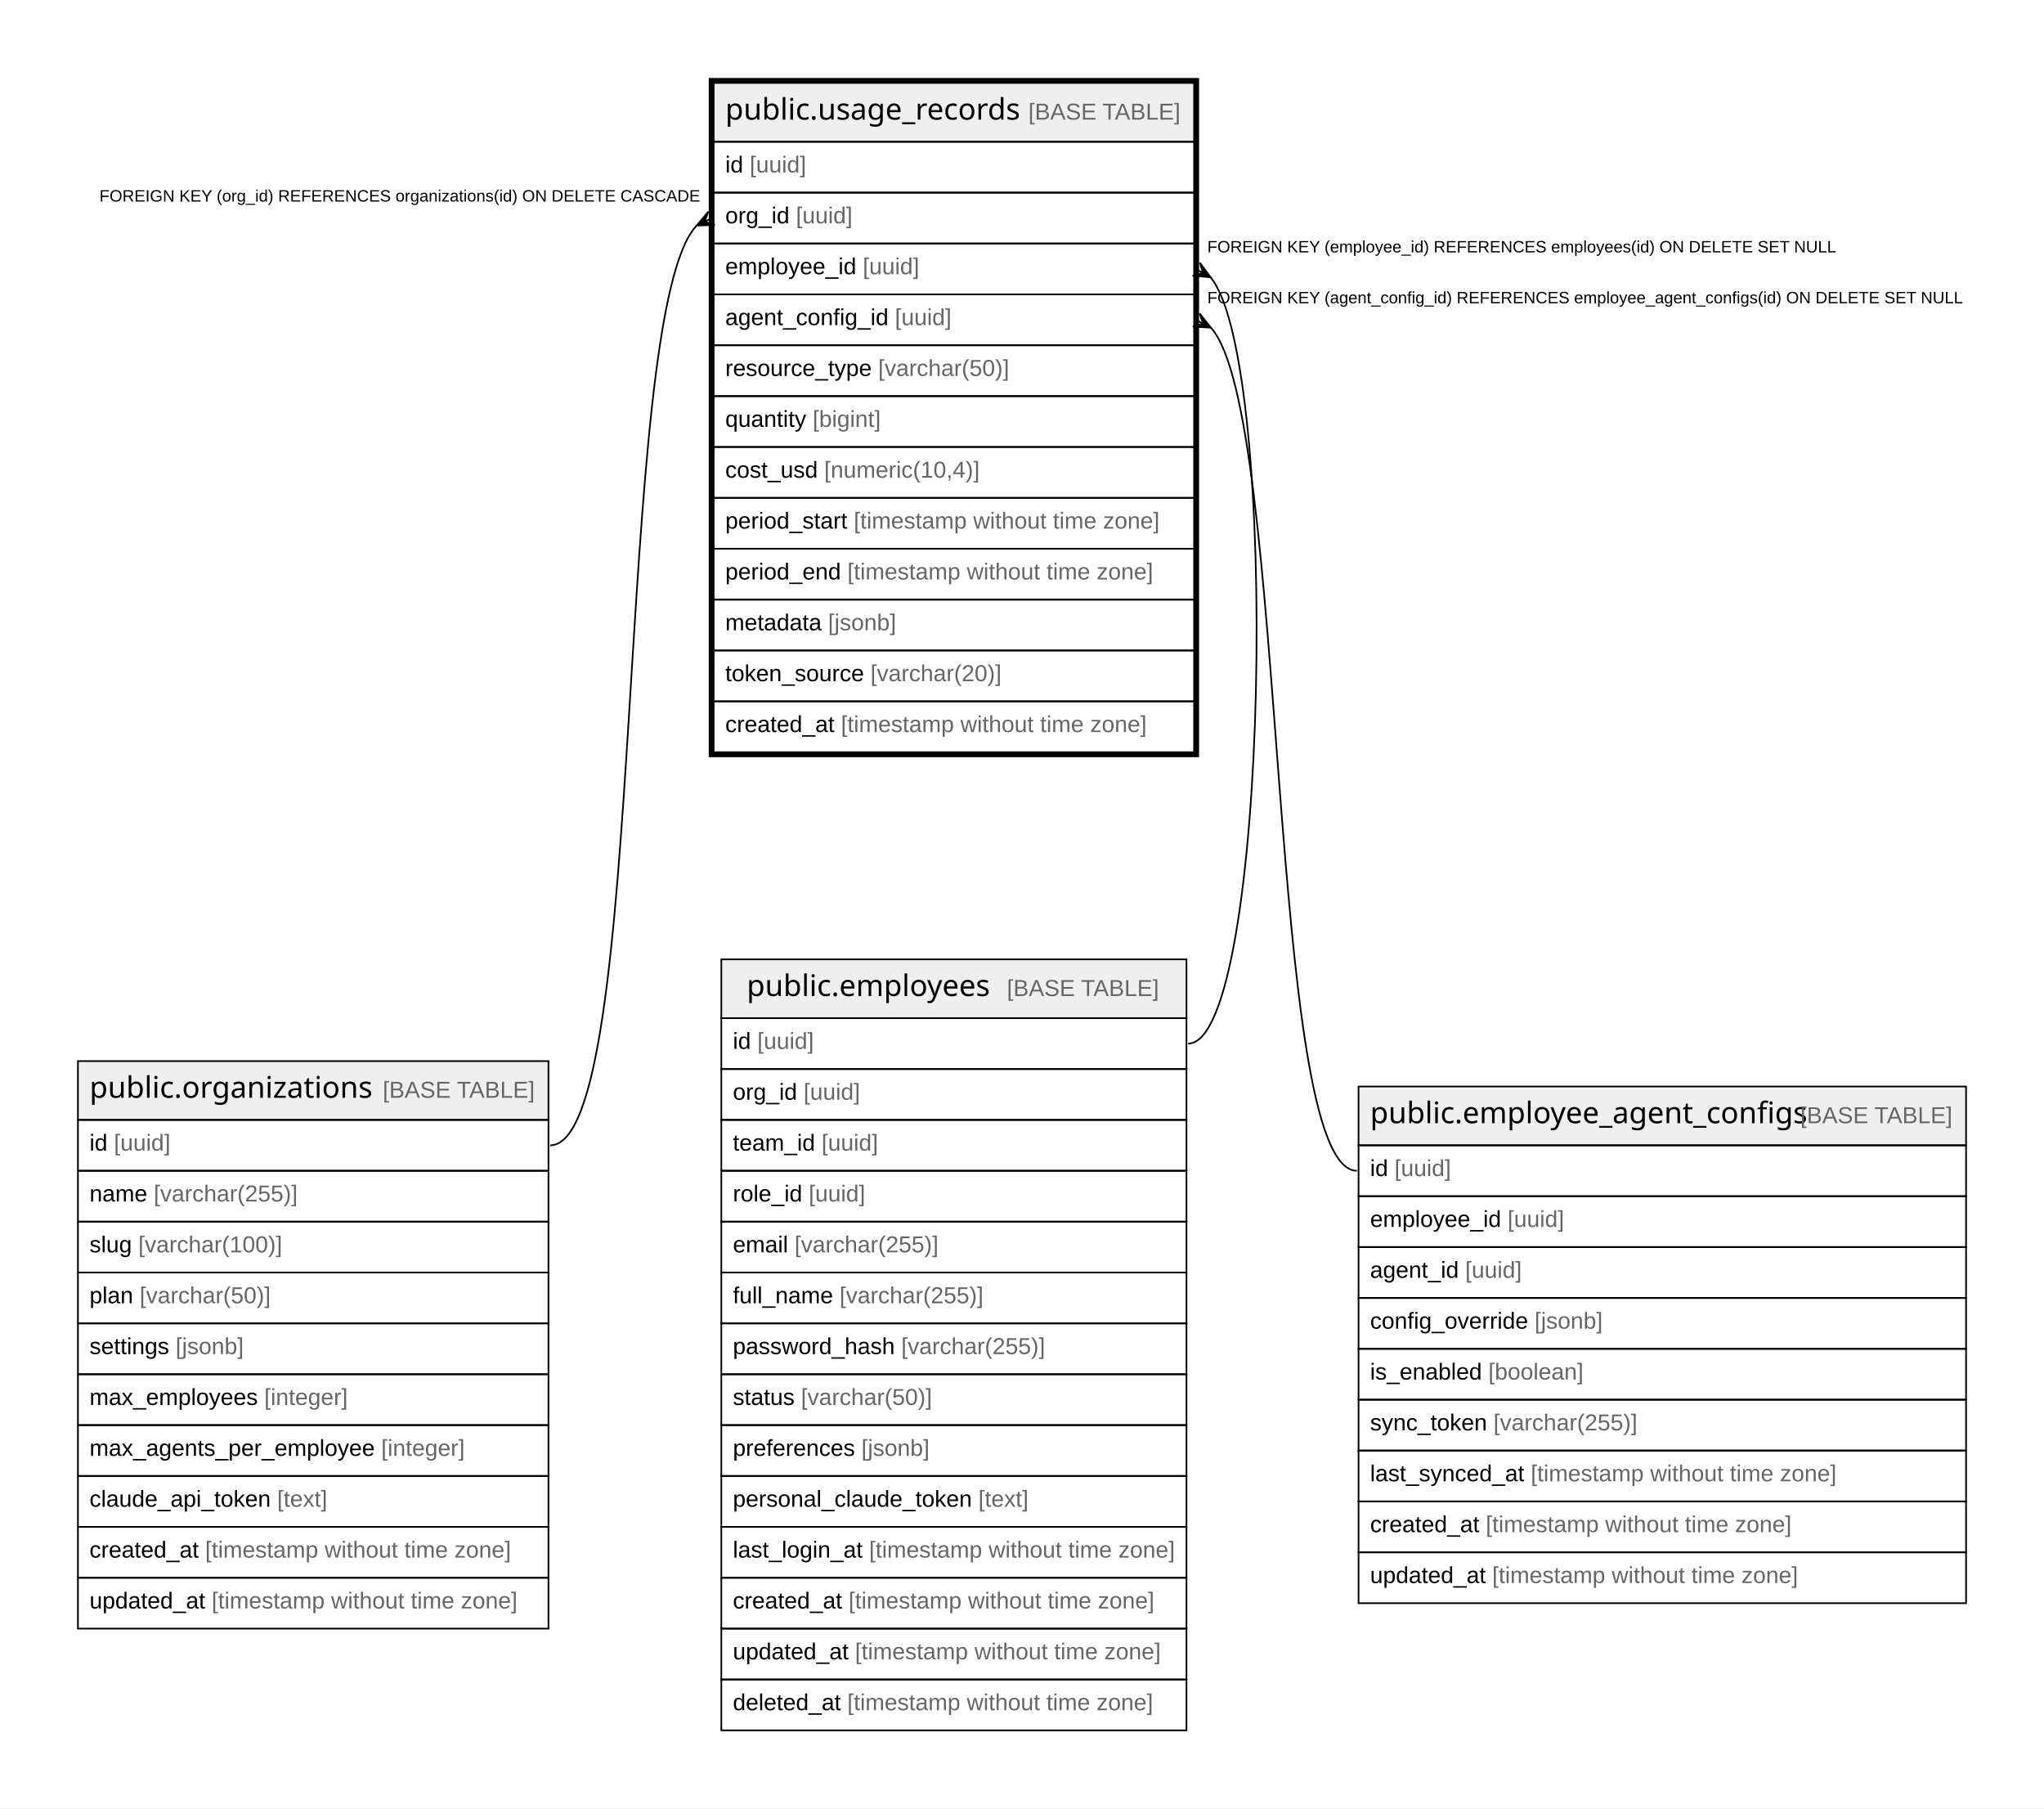
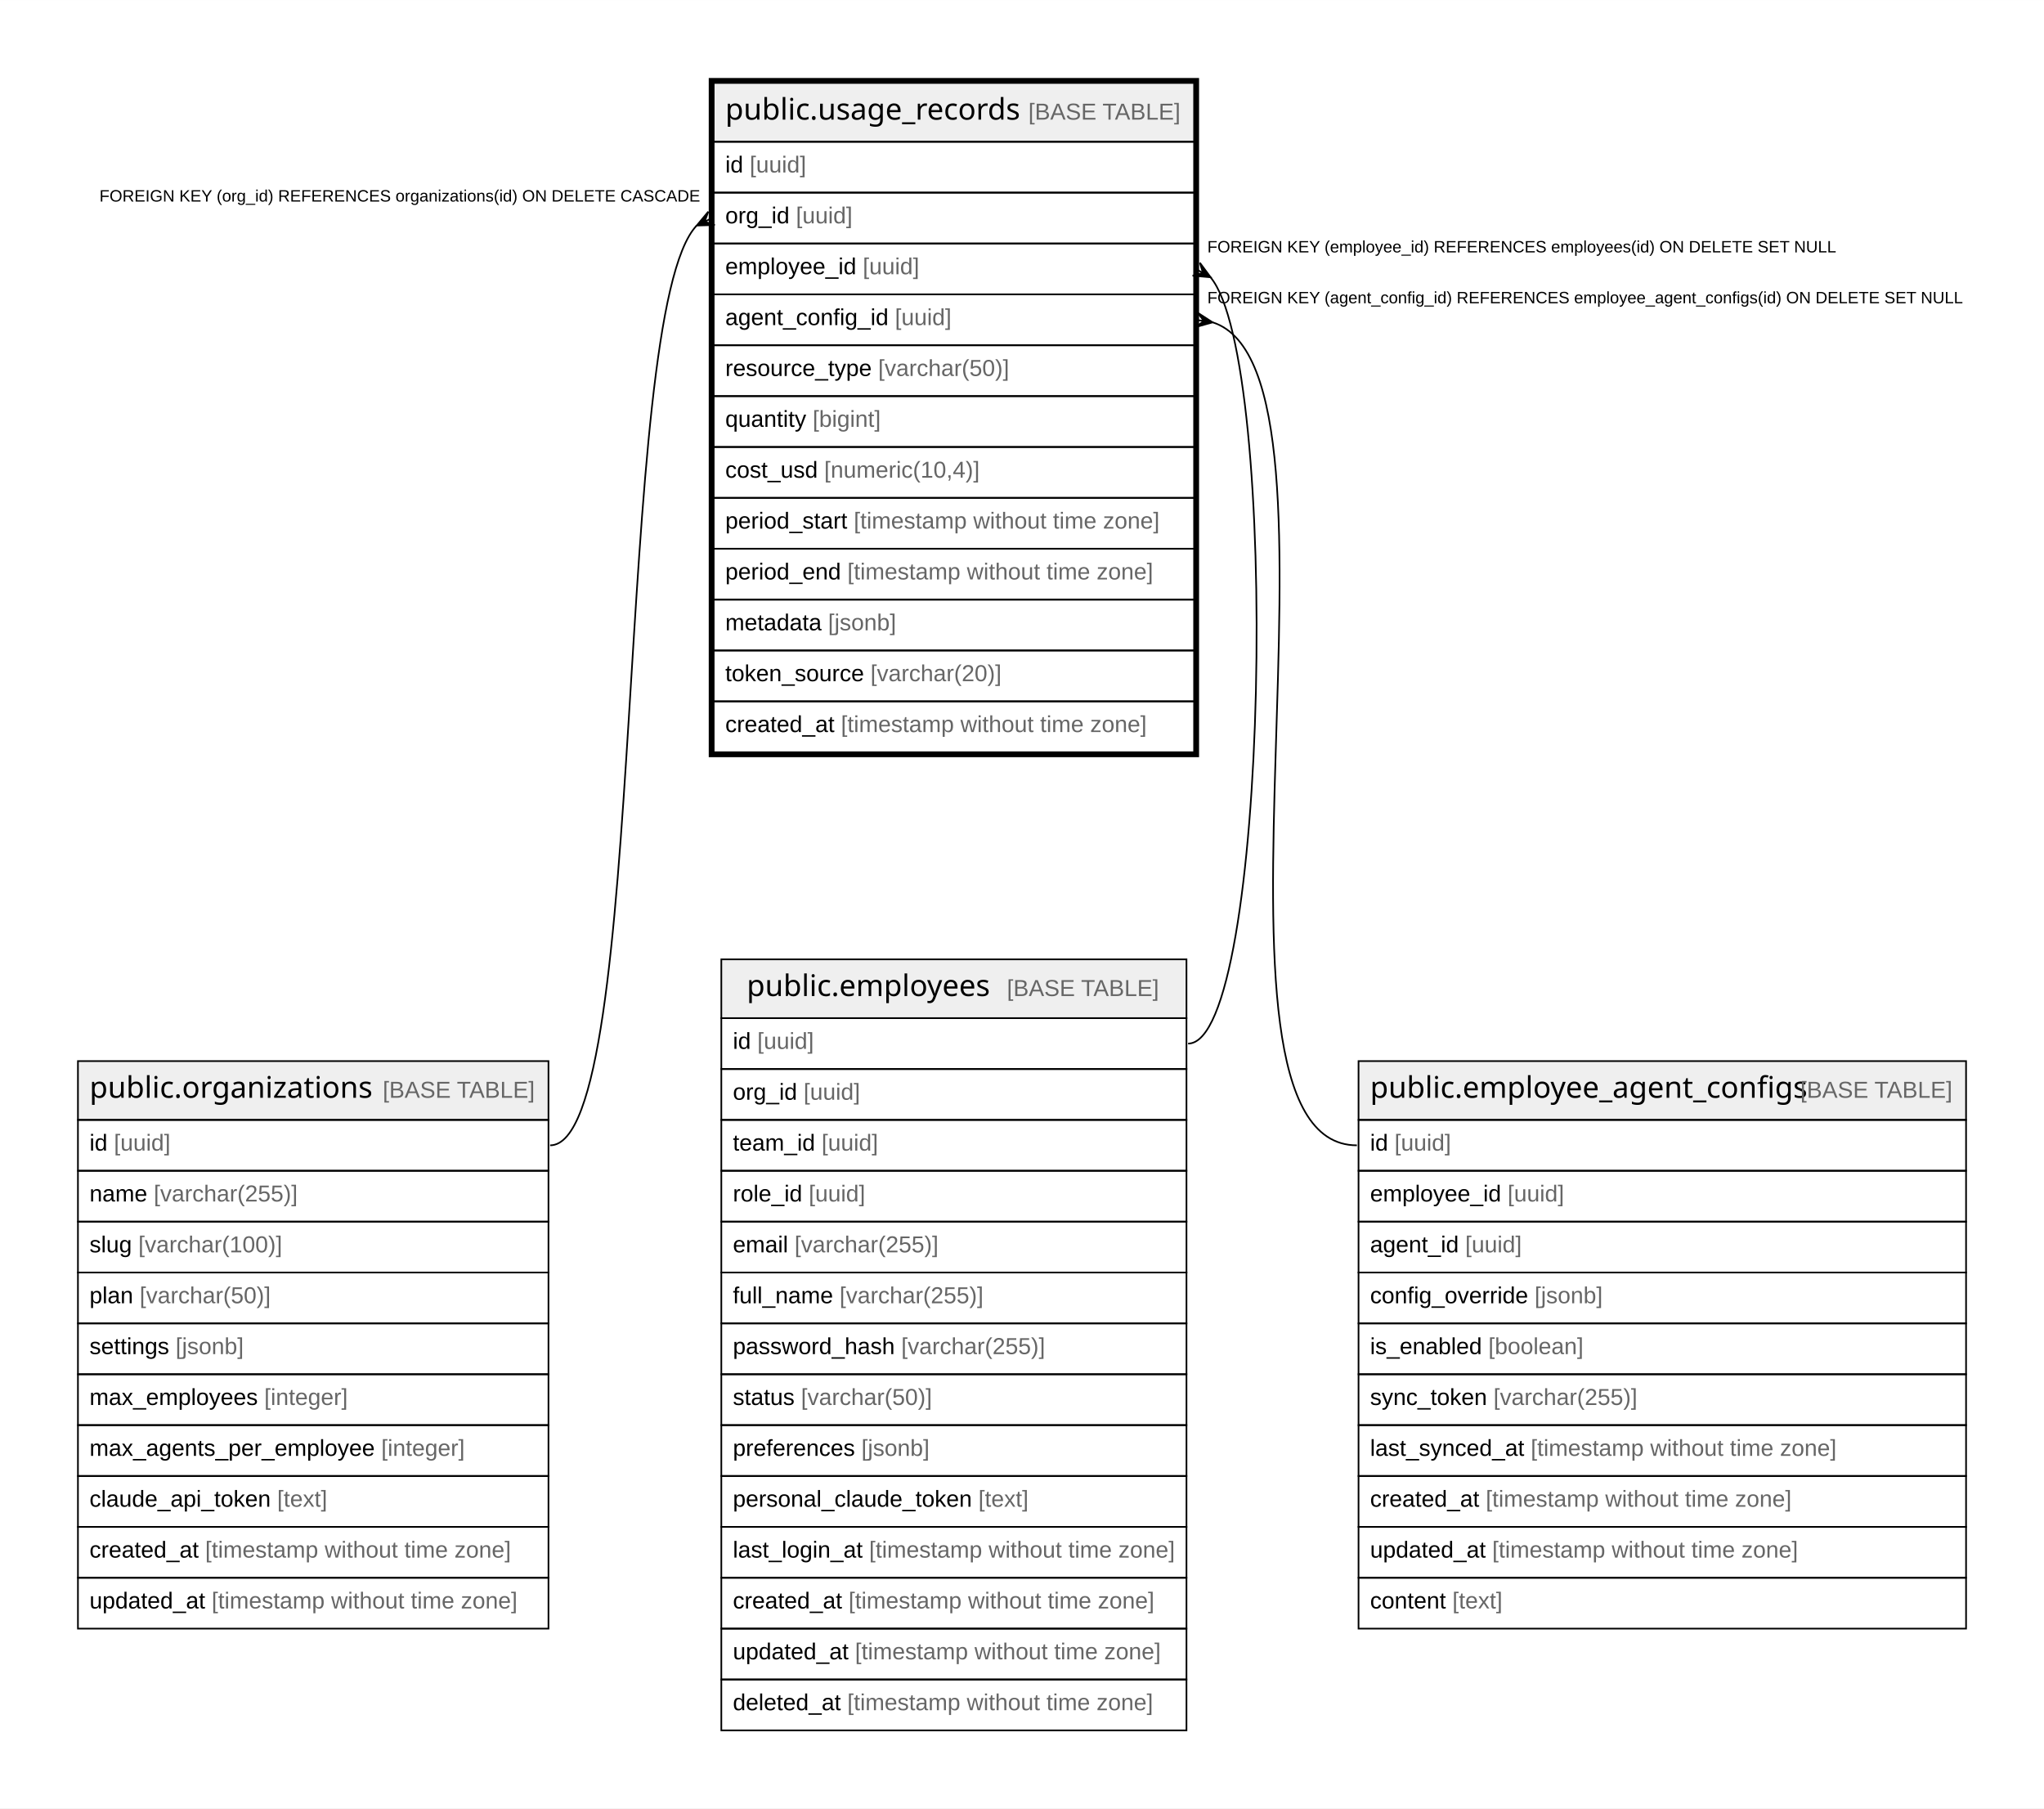
<svg xmlns="http://www.w3.org/2000/svg" width="1238pt" height="1095pt" viewBox="0.00 0.00 1237.83 1094.80">
  <g id="graph0" class="graph" transform="scale(1 1) rotate(0) translate(4 1090.8)">
    <polygon fill="white" stroke="none" points="-4,4 -4,-1090.8 1233.83,-1090.8 1233.83,4 -4,4" />
    <g id="node1" class="node">
      <polygon fill="#efefef" stroke="none" points="428.21,-1005 428.21,-1040.6 719.14,-1040.6 719.14,-1005 428.21,-1005" />
      <polygon fill="none" stroke="black" points="428.21,-1005 428.21,-1040.6 719.14,-1040.6 719.14,-1005 428.21,-1005" />
      <text text-anchor="start" x="435.21" y="-1018.4" font-family="Arial Bold" font-size="18.00">public.usage_records</text>
      <text text-anchor="start" x="587.65" y="-1018.4" font-family="Arial" font-size="14.00">    </text>
      <text text-anchor="start" x="618.77" y="-1018.4" font-family="Arial" font-size="14.00" fill="#666666">[BASE TABLE]</text>
      <polygon fill="none" stroke="black" points="428.21,-974.2 428.21,-1005 719.14,-1005 719.14,-974.2 428.21,-974.2" />
      <text text-anchor="start" x="435.21" y="-986.4" font-family="Arial" font-size="14.00">id </text>
      <text text-anchor="start" x="449.99" y="-986.4" font-family="Arial" font-size="14.00" fill="#666666">[uuid]</text>
      <polygon fill="none" stroke="black" points="428.21,-943.4 428.21,-974.2 719.14,-974.2 719.14,-943.4 428.21,-943.4" />
      <text text-anchor="start" x="435.21" y="-955.6" font-family="Arial" font-size="14.00">org_id </text>
      <text text-anchor="start" x="478.01" y="-955.6" font-family="Arial" font-size="14.00" fill="#666666">[uuid]</text>
      <polygon fill="none" stroke="black" points="428.21,-912.6 428.21,-943.4 719.14,-943.4 719.14,-912.6 428.21,-912.6" />
      <text text-anchor="start" x="435.21" y="-924.8" font-family="Arial" font-size="14.00">employee_id </text>
      <text text-anchor="start" x="518.48" y="-924.8" font-family="Arial" font-size="14.00" fill="#666666">[uuid]</text>
      <polygon fill="none" stroke="black" points="428.21,-881.8 428.21,-912.6 719.14,-912.6 719.14,-881.8 428.21,-881.8" />
      <text text-anchor="start" x="435.21" y="-894" font-family="Arial" font-size="14.00">agent_config_id </text>
      <text text-anchor="start" x="537.96" y="-894" font-family="Arial" font-size="14.00" fill="#666666">[uuid]</text>
      <polygon fill="none" stroke="black" points="428.21,-851 428.21,-881.8 719.14,-881.8 719.14,-851 428.21,-851" />
      <text text-anchor="start" x="435.21" y="-863.2" font-family="Arial" font-size="14.00">resource_type </text>
      <text text-anchor="start" x="527.81" y="-863.2" font-family="Arial" font-size="14.00" fill="#666666">[varchar(50)]</text>
      <polygon fill="none" stroke="black" points="428.21,-820.2 428.21,-851 719.14,-851 719.14,-820.2 428.21,-820.2" />
      <text text-anchor="start" x="435.21" y="-832.4" font-family="Arial" font-size="14.00">quantity </text>
      <text text-anchor="start" x="488.13" y="-832.4" font-family="Arial" font-size="14.00" fill="#666666">[bigint]</text>
      <polygon fill="none" stroke="black" points="428.21,-789.4 428.21,-820.2 719.14,-820.2 719.14,-789.4 428.21,-789.4" />
      <text text-anchor="start" x="435.21" y="-801.6" font-family="Arial" font-size="14.00">cost_usd </text>
      <text text-anchor="start" x="495.13" y="-801.6" font-family="Arial" font-size="14.00" fill="#666666">[numeric(10,4)]</text>
      <polygon fill="none" stroke="black" points="428.21,-758.6 428.21,-789.4 719.14,-789.4 719.14,-758.6 428.21,-758.6" />
      <text text-anchor="start" x="435.21" y="-770.8" font-family="Arial" font-size="14.00">period_start </text>
      <text text-anchor="start" x="513.03" y="-770.8" font-family="Arial" font-size="14.00" fill="#666666">[timestamp without time zone]</text>
      <polygon fill="none" stroke="black" points="428.21,-727.8 428.21,-758.6 719.14,-758.6 719.14,-727.8 428.21,-727.8" />
      <text text-anchor="start" x="435.21" y="-740" font-family="Arial" font-size="14.00">period_end </text>
      <text text-anchor="start" x="509.16" y="-740" font-family="Arial" font-size="14.00" fill="#666666">[timestamp without time zone]</text>
      <polygon fill="none" stroke="black" points="428.21,-697 428.21,-727.8 719.14,-727.8 719.14,-697 428.21,-697" />
      <text text-anchor="start" x="435.21" y="-709.2" font-family="Arial" font-size="14.00">metadata </text>
      <text text-anchor="start" x="497.47" y="-709.2" font-family="Arial" font-size="14.00" fill="#666666">[jsonb]</text>
      <polygon fill="none" stroke="black" points="428.21,-666.2 428.21,-697 719.14,-697 719.14,-666.2 428.21,-666.2" />
      <text text-anchor="start" x="435.21" y="-678.4" font-family="Arial" font-size="14.00">token_source </text>
      <text text-anchor="start" x="523.15" y="-678.4" font-family="Arial" font-size="14.00" fill="#666666">[varchar(20)]</text>
      <polygon fill="none" stroke="black" points="428.21,-635.4 428.21,-666.2 719.14,-666.2 719.14,-635.4 428.21,-635.4" />
      <text text-anchor="start" x="435.21" y="-647.6" font-family="Arial" font-size="14.00">created_at </text>
      <text text-anchor="start" x="505.26" y="-647.6" font-family="Arial" font-size="14.00" fill="#666666">[timestamp without time zone]</text>
      <polygon fill="none" stroke="black" stroke-width="3" points="426.71,-633.9 426.71,-1042.1 720.64,-1042.1 720.64,-633.9 426.71,-633.9" />
    </g>
    <g id="node2" class="node">
      <polygon fill="#efefef" stroke="none" points="43.2,-412.8 43.2,-448.4 328.15,-448.4 328.15,-412.8 43.2,-412.8" />
      <polygon fill="none" stroke="black" points="43.2,-412.8 43.2,-448.4 328.15,-448.4 328.15,-412.8 43.2,-412.8" />
      <text text-anchor="start" x="50.2" y="-426.2" font-family="Arial Bold" font-size="18.00">public.organizations</text>
      <text text-anchor="start" x="196.66" y="-426.2" font-family="Arial" font-size="14.00">    </text>
      <text text-anchor="start" x="227.78" y="-426.2" font-family="Arial" font-size="14.00" fill="#666666">[BASE TABLE]</text>
      <polygon fill="none" stroke="black" points="43.2,-382 43.2,-412.8 328.15,-412.8 328.15,-382 43.2,-382" />
      <text text-anchor="start" x="50.2" y="-394.2" font-family="Arial" font-size="14.00">id </text>
      <text text-anchor="start" x="64.99" y="-394.2" font-family="Arial" font-size="14.00" fill="#666666">[uuid]</text>
      <polygon fill="none" stroke="black" points="43.2,-351.2 43.2,-382 328.15,-382 328.15,-351.2 43.2,-351.2" />
      <text text-anchor="start" x="50.2" y="-363.4" font-family="Arial" font-size="14.00">name </text>
      <text text-anchor="start" x="89.11" y="-363.4" font-family="Arial" font-size="14.00" fill="#666666">[varchar(255)]</text>
      <polygon fill="none" stroke="black" points="43.2,-320.4 43.2,-351.2 328.15,-351.2 328.15,-320.4 43.2,-320.4" />
      <text text-anchor="start" x="50.2" y="-332.6" font-family="Arial" font-size="14.00">slug </text>
      <text text-anchor="start" x="79.77" y="-332.6" font-family="Arial" font-size="14.00" fill="#666666">[varchar(100)]</text>
      <polygon fill="none" stroke="black" points="43.2,-289.6 43.2,-320.4 328.15,-320.4 328.15,-289.6 43.2,-289.6" />
      <text text-anchor="start" x="50.2" y="-301.8" font-family="Arial" font-size="14.00">plan </text>
      <text text-anchor="start" x="80.56" y="-301.8" font-family="Arial" font-size="14.00" fill="#666666">[varchar(50)]</text>
      <polygon fill="none" stroke="black" points="43.2,-258.8 43.2,-289.6 328.15,-289.6 328.15,-258.8 43.2,-258.8" />
      <text text-anchor="start" x="50.2" y="-271" font-family="Arial" font-size="14.00">settings </text>
      <text text-anchor="start" x="102.34" y="-271" font-family="Arial" font-size="14.00" fill="#666666">[jsonb]</text>
      <polygon fill="none" stroke="black" points="43.2,-228 43.2,-258.8 328.15,-258.8 328.15,-228 43.2,-228" />
      <text text-anchor="start" x="50.2" y="-240.2" font-family="Arial" font-size="14.00">max_employees </text>
      <text text-anchor="start" x="156.03" y="-240.2" font-family="Arial" font-size="14.00" fill="#666666">[integer]</text>
      <polygon fill="none" stroke="black" points="43.2,-197.2 43.2,-228 328.15,-228 328.15,-197.2 43.2,-197.2" />
      <text text-anchor="start" x="50.2" y="-209.4" font-family="Arial" font-size="14.00">max_agents_per_employee </text>
      <text text-anchor="start" x="226.87" y="-209.4" font-family="Arial" font-size="14.00" fill="#666666">[integer]</text>
      <polygon fill="none" stroke="black" points="43.2,-166.4 43.2,-197.2 328.15,-197.2 328.15,-166.4 43.2,-166.4" />
      <text text-anchor="start" x="50.2" y="-178.6" font-family="Arial" font-size="14.00">claude_api_token </text>
      <text text-anchor="start" x="163.85" y="-178.6" font-family="Arial" font-size="14.00" fill="#666666">[text]</text>
      <polygon fill="none" stroke="black" points="43.2,-135.6 43.2,-166.4 328.15,-166.4 328.15,-135.6 43.2,-135.6" />
      <text text-anchor="start" x="50.2" y="-147.8" font-family="Arial" font-size="14.00">created_at </text>
      <text text-anchor="start" x="120.25" y="-147.8" font-family="Arial" font-size="14.00" fill="#666666">[timestamp without time zone]</text>
      <polygon fill="none" stroke="black" points="43.2,-104.8 43.2,-135.6 328.15,-135.6 328.15,-104.8 43.2,-104.8" />
      <text text-anchor="start" x="50.2" y="-117" font-family="Arial" font-size="14.00">updated_at </text>
      <text text-anchor="start" x="124.16" y="-117" font-family="Arial" font-size="14.00" fill="#666666">[timestamp without time zone]</text>
    </g>
    <g id="edge1" class="edge">
      <path fill="none" stroke="black" d="M417.93,-954.28C366.64,-901.15 389.13,-397.4 329.15,-397.4" />
      <polygon fill="black" stroke="black" points="417.92,-954.27 424.94,-962.7 422.71,-956.61 426.61,-958.51 426.61,-958.51 426.61,-958.51 422.71,-956.61 428.88,-954.61 417.92,-954.27" />
      <text text-anchor="start" x="56.22" y="-968.8" font-family="Arial" font-size="10.00">FOREIGN KEY (org_id) REFERENCES organizations(id) ON DELETE CASCADE</text>
    </g>
    <g id="node3" class="node">
      <polygon fill="#efefef" stroke="none" points="432.83,-474.4 432.83,-510 714.52,-510 714.52,-474.4 432.83,-474.4" />
      <polygon fill="none" stroke="black" points="432.83,-474.4 432.83,-510 714.52,-510 714.52,-474.4 432.83,-474.4" />
      <text text-anchor="start" x="448.2" y="-487.8" font-family="Arial Bold" font-size="18.00">public.employees</text>
      <text text-anchor="start" x="574.66" y="-487.8" font-family="Arial" font-size="14.00">    </text>
      <text text-anchor="start" x="605.78" y="-487.8" font-family="Arial" font-size="14.00" fill="#666666">[BASE TABLE]</text>
      <polygon fill="none" stroke="black" points="432.83,-443.6 432.83,-474.4 714.52,-474.4 714.52,-443.6 432.83,-443.6" />
      <text text-anchor="start" x="439.83" y="-455.8" font-family="Arial" font-size="14.00">id </text>
      <text text-anchor="start" x="454.62" y="-455.8" font-family="Arial" font-size="14.00" fill="#666666">[uuid]</text>
      <polygon fill="none" stroke="black" points="432.83,-412.8 432.83,-443.6 714.52,-443.6 714.52,-412.8 432.83,-412.8" />
      <text text-anchor="start" x="439.83" y="-425" font-family="Arial" font-size="14.00">org_id </text>
      <text text-anchor="start" x="482.64" y="-425" font-family="Arial" font-size="14.00" fill="#666666">[uuid]</text>
      <polygon fill="none" stroke="black" points="432.83,-382 432.83,-412.8 714.52,-412.8 714.52,-382 432.83,-382" />
      <text text-anchor="start" x="439.83" y="-394.2" font-family="Arial" font-size="14.00">team_id </text>
      <text text-anchor="start" x="493.53" y="-394.2" font-family="Arial" font-size="14.00" fill="#666666">[uuid]</text>
      <polygon fill="none" stroke="black" points="432.83,-351.2 432.83,-382 714.52,-382 714.52,-351.2 432.83,-351.2" />
      <text text-anchor="start" x="439.83" y="-363.4" font-family="Arial" font-size="14.00">role_id </text>
      <text text-anchor="start" x="485.75" y="-363.4" font-family="Arial" font-size="14.00" fill="#666666">[uuid]</text>
      <polygon fill="none" stroke="black" points="432.83,-320.4 432.83,-351.2 714.52,-351.2 714.52,-320.4 432.83,-320.4" />
      <text text-anchor="start" x="439.83" y="-332.6" font-family="Arial" font-size="14.00">email </text>
      <text text-anchor="start" x="477.18" y="-332.6" font-family="Arial" font-size="14.00" fill="#666666">[varchar(255)]</text>
      <polygon fill="none" stroke="black" points="432.83,-289.6 432.83,-320.4 714.52,-320.4 714.52,-289.6 432.83,-289.6" />
      <text text-anchor="start" x="439.83" y="-301.8" font-family="Arial" font-size="14.00">full_name </text>
      <text text-anchor="start" x="504.42" y="-301.8" font-family="Arial" font-size="14.00" fill="#666666">[varchar(255)]</text>
      <polygon fill="none" stroke="black" points="432.83,-258.8 432.83,-289.6 714.52,-289.6 714.52,-258.8 432.83,-258.8" />
      <text text-anchor="start" x="439.83" y="-271" font-family="Arial" font-size="14.00">password_hash </text>
      <text text-anchor="start" x="541.78" y="-271" font-family="Arial" font-size="14.00" fill="#666666">[varchar(255)]</text>
      <polygon fill="none" stroke="black" points="432.83,-228 432.83,-258.8 714.52,-258.8 714.52,-228 432.83,-228" />
      <text text-anchor="start" x="439.83" y="-240.2" font-family="Arial" font-size="14.00">status </text>
      <text text-anchor="start" x="481.07" y="-240.2" font-family="Arial" font-size="14.00" fill="#666666">[varchar(50)]</text>
      <polygon fill="none" stroke="black" points="432.83,-197.2 432.83,-228 714.52,-228 714.52,-197.2 432.83,-197.2" />
      <text text-anchor="start" x="439.83" y="-209.4" font-family="Arial" font-size="14.00">preferences </text>
      <text text-anchor="start" x="517.65" y="-209.4" font-family="Arial" font-size="14.00" fill="#666666">[jsonb]</text>
      <polygon fill="none" stroke="black" points="432.83,-166.4 432.83,-197.2 714.52,-197.2 714.52,-166.4 432.83,-166.4" />
      <text text-anchor="start" x="439.83" y="-178.6" font-family="Arial" font-size="14.00">personal_claude_token </text>
      <text text-anchor="start" x="588.5" y="-178.6" font-family="Arial" font-size="14.00" fill="#666666">[text]</text>
      <polygon fill="none" stroke="black" points="432.83,-135.6 432.83,-166.4 714.52,-166.4 714.52,-135.6 432.83,-135.6" />
      <text text-anchor="start" x="439.83" y="-147.8" font-family="Arial" font-size="14.00">last_login_at </text>
      <text text-anchor="start" x="522.33" y="-147.8" font-family="Arial" font-size="14.00" fill="#666666">[timestamp without time zone]</text>
      <polygon fill="none" stroke="black" points="432.83,-104.8 432.83,-135.6 714.52,-135.6 714.52,-104.8 432.83,-104.8" />
      <text text-anchor="start" x="439.83" y="-117" font-family="Arial" font-size="14.00">created_at </text>
      <text text-anchor="start" x="509.88" y="-117" font-family="Arial" font-size="14.00" fill="#666666">[timestamp without time zone]</text>
      <polygon fill="none" stroke="black" points="432.83,-74 432.83,-104.8 714.52,-104.8 714.52,-74 432.83,-74" />
      <text text-anchor="start" x="439.83" y="-86.2" font-family="Arial" font-size="14.00">updated_at </text>
      <text text-anchor="start" x="513.79" y="-86.2" font-family="Arial" font-size="14.00" fill="#666666">[timestamp without time zone]</text>
      <polygon fill="none" stroke="black" points="432.83,-43.2 432.83,-74 714.52,-74 714.52,-43.2 432.83,-43.2" />
      <text text-anchor="start" x="439.83" y="-55.4" font-family="Arial" font-size="14.00">deleted_at </text>
      <text text-anchor="start" x="509.11" y="-55.4" font-family="Arial" font-size="14.00" fill="#666666">[timestamp without time zone]</text>
    </g>
    <g id="edge2" class="edge">
      <path fill="none" stroke="black" d="M728.99,-923.05C771.52,-872.93 764.48,-459 715.52,-459" />
      <polygon fill="black" stroke="black" points="729.16,-922.95 718.24,-923.91 724.51,-925.56 720.73,-927.67 720.73,-927.67 720.73,-927.67 724.51,-925.56 722.63,-931.76 729.16,-922.95" />
      <text text-anchor="start" x="727.14" y="-938" font-family="Arial" font-size="10.00">FOREIGN KEY (employee_id) REFERENCES employees(id) ON DELETE SET NULL</text>
    </g>
    <g id="node4" class="node">
-       <polygon fill="#efefef" stroke="none" points="818.72,-397.4 818.72,-433 1186.63,-433 1186.63,-397.4 818.72,-397.4" />
-       <polygon fill="none" stroke="black" points="818.72,-397.4 818.72,-433 1186.63,-433 1186.63,-397.4 818.72,-397.4" />
-       <text text-anchor="start" x="825.72" y="-410.8" font-family="Arial Bold" font-size="18.00">public.employee_agent_configs</text>
-       <text text-anchor="start" x="1055.15" y="-410.8" font-family="Arial" font-size="14.00">    </text>
-       <text text-anchor="start" x="1086.26" y="-410.8" font-family="Arial" font-size="14.00" fill="#666666">[BASE TABLE]</text>
-       <polygon fill="none" stroke="black" points="818.72,-366.6 818.72,-397.4 1186.63,-397.4 1186.63,-366.6 818.72,-366.6" />
-       <text text-anchor="start" x="825.72" y="-378.8" font-family="Arial" font-size="14.00">id </text>
-       <text text-anchor="start" x="840.5" y="-378.8" font-family="Arial" font-size="14.00" fill="#666666">[uuid]</text>
-       <polygon fill="none" stroke="black" points="818.72,-335.8 818.72,-366.6 1186.63,-366.6 1186.63,-335.8 818.72,-335.8" />
-       <text text-anchor="start" x="825.72" y="-348" font-family="Arial" font-size="14.00">employee_id </text>
-       <text text-anchor="start" x="908.99" y="-348" font-family="Arial" font-size="14.00" fill="#666666">[uuid]</text>
-       <polygon fill="none" stroke="black" points="818.72,-305 818.72,-335.8 1186.63,-335.8 1186.63,-305 818.72,-305" />
-       <text text-anchor="start" x="825.72" y="-317.2" font-family="Arial" font-size="14.00">agent_id </text>
-       <text text-anchor="start" x="883.32" y="-317.2" font-family="Arial" font-size="14.00" fill="#666666">[uuid]</text>
-       <polygon fill="none" stroke="black" points="818.72,-274.2 818.72,-305 1186.63,-305 1186.63,-274.2 818.72,-274.2" />
-       <text text-anchor="start" x="825.72" y="-286.4" font-family="Arial" font-size="14.00">config_override </text>
-       <text text-anchor="start" x="925.33" y="-286.4" font-family="Arial" font-size="14.00" fill="#666666">[jsonb]</text>
-       <polygon fill="none" stroke="black" points="818.72,-243.4 818.72,-274.2 1186.63,-274.2 1186.63,-243.4 818.72,-243.4" />
-       <text text-anchor="start" x="825.72" y="-255.6" font-family="Arial" font-size="14.00">is_enabled </text>
-       <text text-anchor="start" x="897.33" y="-255.6" font-family="Arial" font-size="14.00" fill="#666666">[boolean]</text>
-       <polygon fill="none" stroke="black" points="818.72,-212.6 818.72,-243.4 1186.63,-243.4 1186.63,-212.6 818.72,-212.6" />
-       <text text-anchor="start" x="825.72" y="-224.8" font-family="Arial" font-size="14.00">sync_token </text>
-       <text text-anchor="start" x="900.43" y="-224.8" font-family="Arial" font-size="14.00" fill="#666666">[varchar(255)]</text>
-       <polygon fill="none" stroke="black" points="818.72,-181.8 818.72,-212.6 1186.63,-212.6 1186.63,-181.8 818.72,-181.8" />
-       <text text-anchor="start" x="825.72" y="-194" font-family="Arial" font-size="14.00">last_synced_at </text>
-       <text text-anchor="start" x="923" y="-194" font-family="Arial" font-size="14.00" fill="#666666">[timestamp without time zone]</text>
-       <polygon fill="none" stroke="black" points="818.72,-151 818.72,-181.8 1186.63,-181.8 1186.63,-151 818.72,-151" />
-       <text text-anchor="start" x="825.72" y="-163.2" font-family="Arial" font-size="14.00">created_at </text>
-       <text text-anchor="start" x="895.76" y="-163.2" font-family="Arial" font-size="14.00" fill="#666666">[timestamp without time zone]</text>
-       <polygon fill="none" stroke="black" points="818.72,-120.2 818.72,-151 1186.63,-151 1186.63,-120.2 818.72,-120.2" />
-       <text text-anchor="start" x="825.72" y="-132.4" font-family="Arial" font-size="14.00">updated_at </text>
-       <text text-anchor="start" x="899.67" y="-132.4" font-family="Arial" font-size="14.00" fill="#666666">[timestamp without time zone]</text>
+       <polygon fill="#efefef" stroke="none" points="818.72,-412.8 818.72,-448.4 1186.63,-448.4 1186.63,-412.8 818.72,-412.8" />
+       <polygon fill="none" stroke="black" points="818.72,-412.8 818.72,-448.4 1186.63,-448.4 1186.63,-412.8 818.72,-412.8" />
+       <text text-anchor="start" x="825.72" y="-426.2" font-family="Arial Bold" font-size="18.00">public.employee_agent_configs</text>
+       <text text-anchor="start" x="1055.15" y="-426.2" font-family="Arial" font-size="14.00">    </text>
+       <text text-anchor="start" x="1086.26" y="-426.2" font-family="Arial" font-size="14.00" fill="#666666">[BASE TABLE]</text>
+       <polygon fill="none" stroke="black" points="818.72,-382 818.72,-412.8 1186.63,-412.8 1186.63,-382 818.72,-382" />
+       <text text-anchor="start" x="825.72" y="-394.2" font-family="Arial" font-size="14.00">id </text>
+       <text text-anchor="start" x="840.5" y="-394.2" font-family="Arial" font-size="14.00" fill="#666666">[uuid]</text>
+       <polygon fill="none" stroke="black" points="818.72,-351.2 818.72,-382 1186.63,-382 1186.63,-351.2 818.72,-351.2" />
+       <text text-anchor="start" x="825.72" y="-363.4" font-family="Arial" font-size="14.00">employee_id </text>
+       <text text-anchor="start" x="908.99" y="-363.4" font-family="Arial" font-size="14.00" fill="#666666">[uuid]</text>
+       <polygon fill="none" stroke="black" points="818.72,-320.4 818.72,-351.2 1186.63,-351.2 1186.63,-320.4 818.72,-320.4" />
+       <text text-anchor="start" x="825.72" y="-332.6" font-family="Arial" font-size="14.00">agent_id </text>
+       <text text-anchor="start" x="883.32" y="-332.6" font-family="Arial" font-size="14.00" fill="#666666">[uuid]</text>
+       <polygon fill="none" stroke="black" points="818.72,-289.6 818.72,-320.4 1186.63,-320.4 1186.63,-289.6 818.72,-289.6" />
+       <text text-anchor="start" x="825.72" y="-301.8" font-family="Arial" font-size="14.00">config_override </text>
+       <text text-anchor="start" x="925.33" y="-301.8" font-family="Arial" font-size="14.00" fill="#666666">[jsonb]</text>
+       <polygon fill="none" stroke="black" points="818.72,-258.8 818.72,-289.6 1186.63,-289.6 1186.63,-258.8 818.72,-258.8" />
+       <text text-anchor="start" x="825.72" y="-271" font-family="Arial" font-size="14.00">is_enabled </text>
+       <text text-anchor="start" x="897.33" y="-271" font-family="Arial" font-size="14.00" fill="#666666">[boolean]</text>
+       <polygon fill="none" stroke="black" points="818.72,-228 818.72,-258.8 1186.63,-258.8 1186.63,-228 818.72,-228" />
+       <text text-anchor="start" x="825.72" y="-240.2" font-family="Arial" font-size="14.00">sync_token </text>
+       <text text-anchor="start" x="900.43" y="-240.2" font-family="Arial" font-size="14.00" fill="#666666">[varchar(255)]</text>
+       <polygon fill="none" stroke="black" points="818.72,-197.2 818.72,-228 1186.63,-228 1186.63,-197.2 818.72,-197.2" />
+       <text text-anchor="start" x="825.72" y="-209.4" font-family="Arial" font-size="14.00">last_synced_at </text>
+       <text text-anchor="start" x="923" y="-209.4" font-family="Arial" font-size="14.00" fill="#666666">[timestamp without time zone]</text>
+       <polygon fill="none" stroke="black" points="818.72,-166.4 818.72,-197.2 1186.63,-197.2 1186.63,-166.4 818.72,-166.4" />
+       <text text-anchor="start" x="825.72" y="-178.6" font-family="Arial" font-size="14.00">created_at </text>
+       <text text-anchor="start" x="895.76" y="-178.6" font-family="Arial" font-size="14.00" fill="#666666">[timestamp without time zone]</text>
+       <polygon fill="none" stroke="black" points="818.72,-135.6 818.72,-166.4 1186.63,-166.4 1186.63,-135.6 818.72,-135.6" />
+       <text text-anchor="start" x="825.72" y="-147.8" font-family="Arial" font-size="14.00">updated_at </text>
+       <text text-anchor="start" x="899.67" y="-147.8" font-family="Arial" font-size="14.00" fill="#666666">[timestamp without time zone]</text>
+       <polygon fill="none" stroke="black" points="818.72,-104.8 818.72,-135.6 1186.63,-135.6 1186.63,-104.8 818.72,-104.8" />
+       <text text-anchor="start" x="825.72" y="-117" font-family="Arial" font-size="14.00">content </text>
+       <text text-anchor="start" x="875.53" y="-117" font-family="Arial" font-size="14.00" fill="#666666">[text]</text>
    </g>
    <g id="edge3" class="edge">
-       <path fill="none" stroke="black" d="M729.33,-892.43C776.51,-840.49 762.75,-382 817.72,-382" />
-       <polygon fill="black" stroke="black" points="729.31,-892.44 718.37,-893.05 724.58,-894.9 720.74,-896.89 720.74,-896.89 720.74,-896.89 724.58,-894.9 722.51,-901.04 729.31,-892.44" />
+       <path fill="none" stroke="black" d="M730.35,-895.68C825.26,-865.51 708.2,-397.4 817.72,-397.4" />
+       <polygon fill="black" stroke="black" points="730.36,-895.67 719.81,-892.7 725.09,-896.46 720.8,-897.1 720.8,-897.1 720.8,-897.1 725.09,-896.46 721.14,-901.6 730.36,-895.67" />
      <text text-anchor="start" x="727.14" y="-907.2" font-family="Arial" font-size="10.00">FOREIGN KEY (agent_config_id) REFERENCES employee_agent_configs(id) ON DELETE SET NULL</text>
    </g>
  </g>
</svg>
